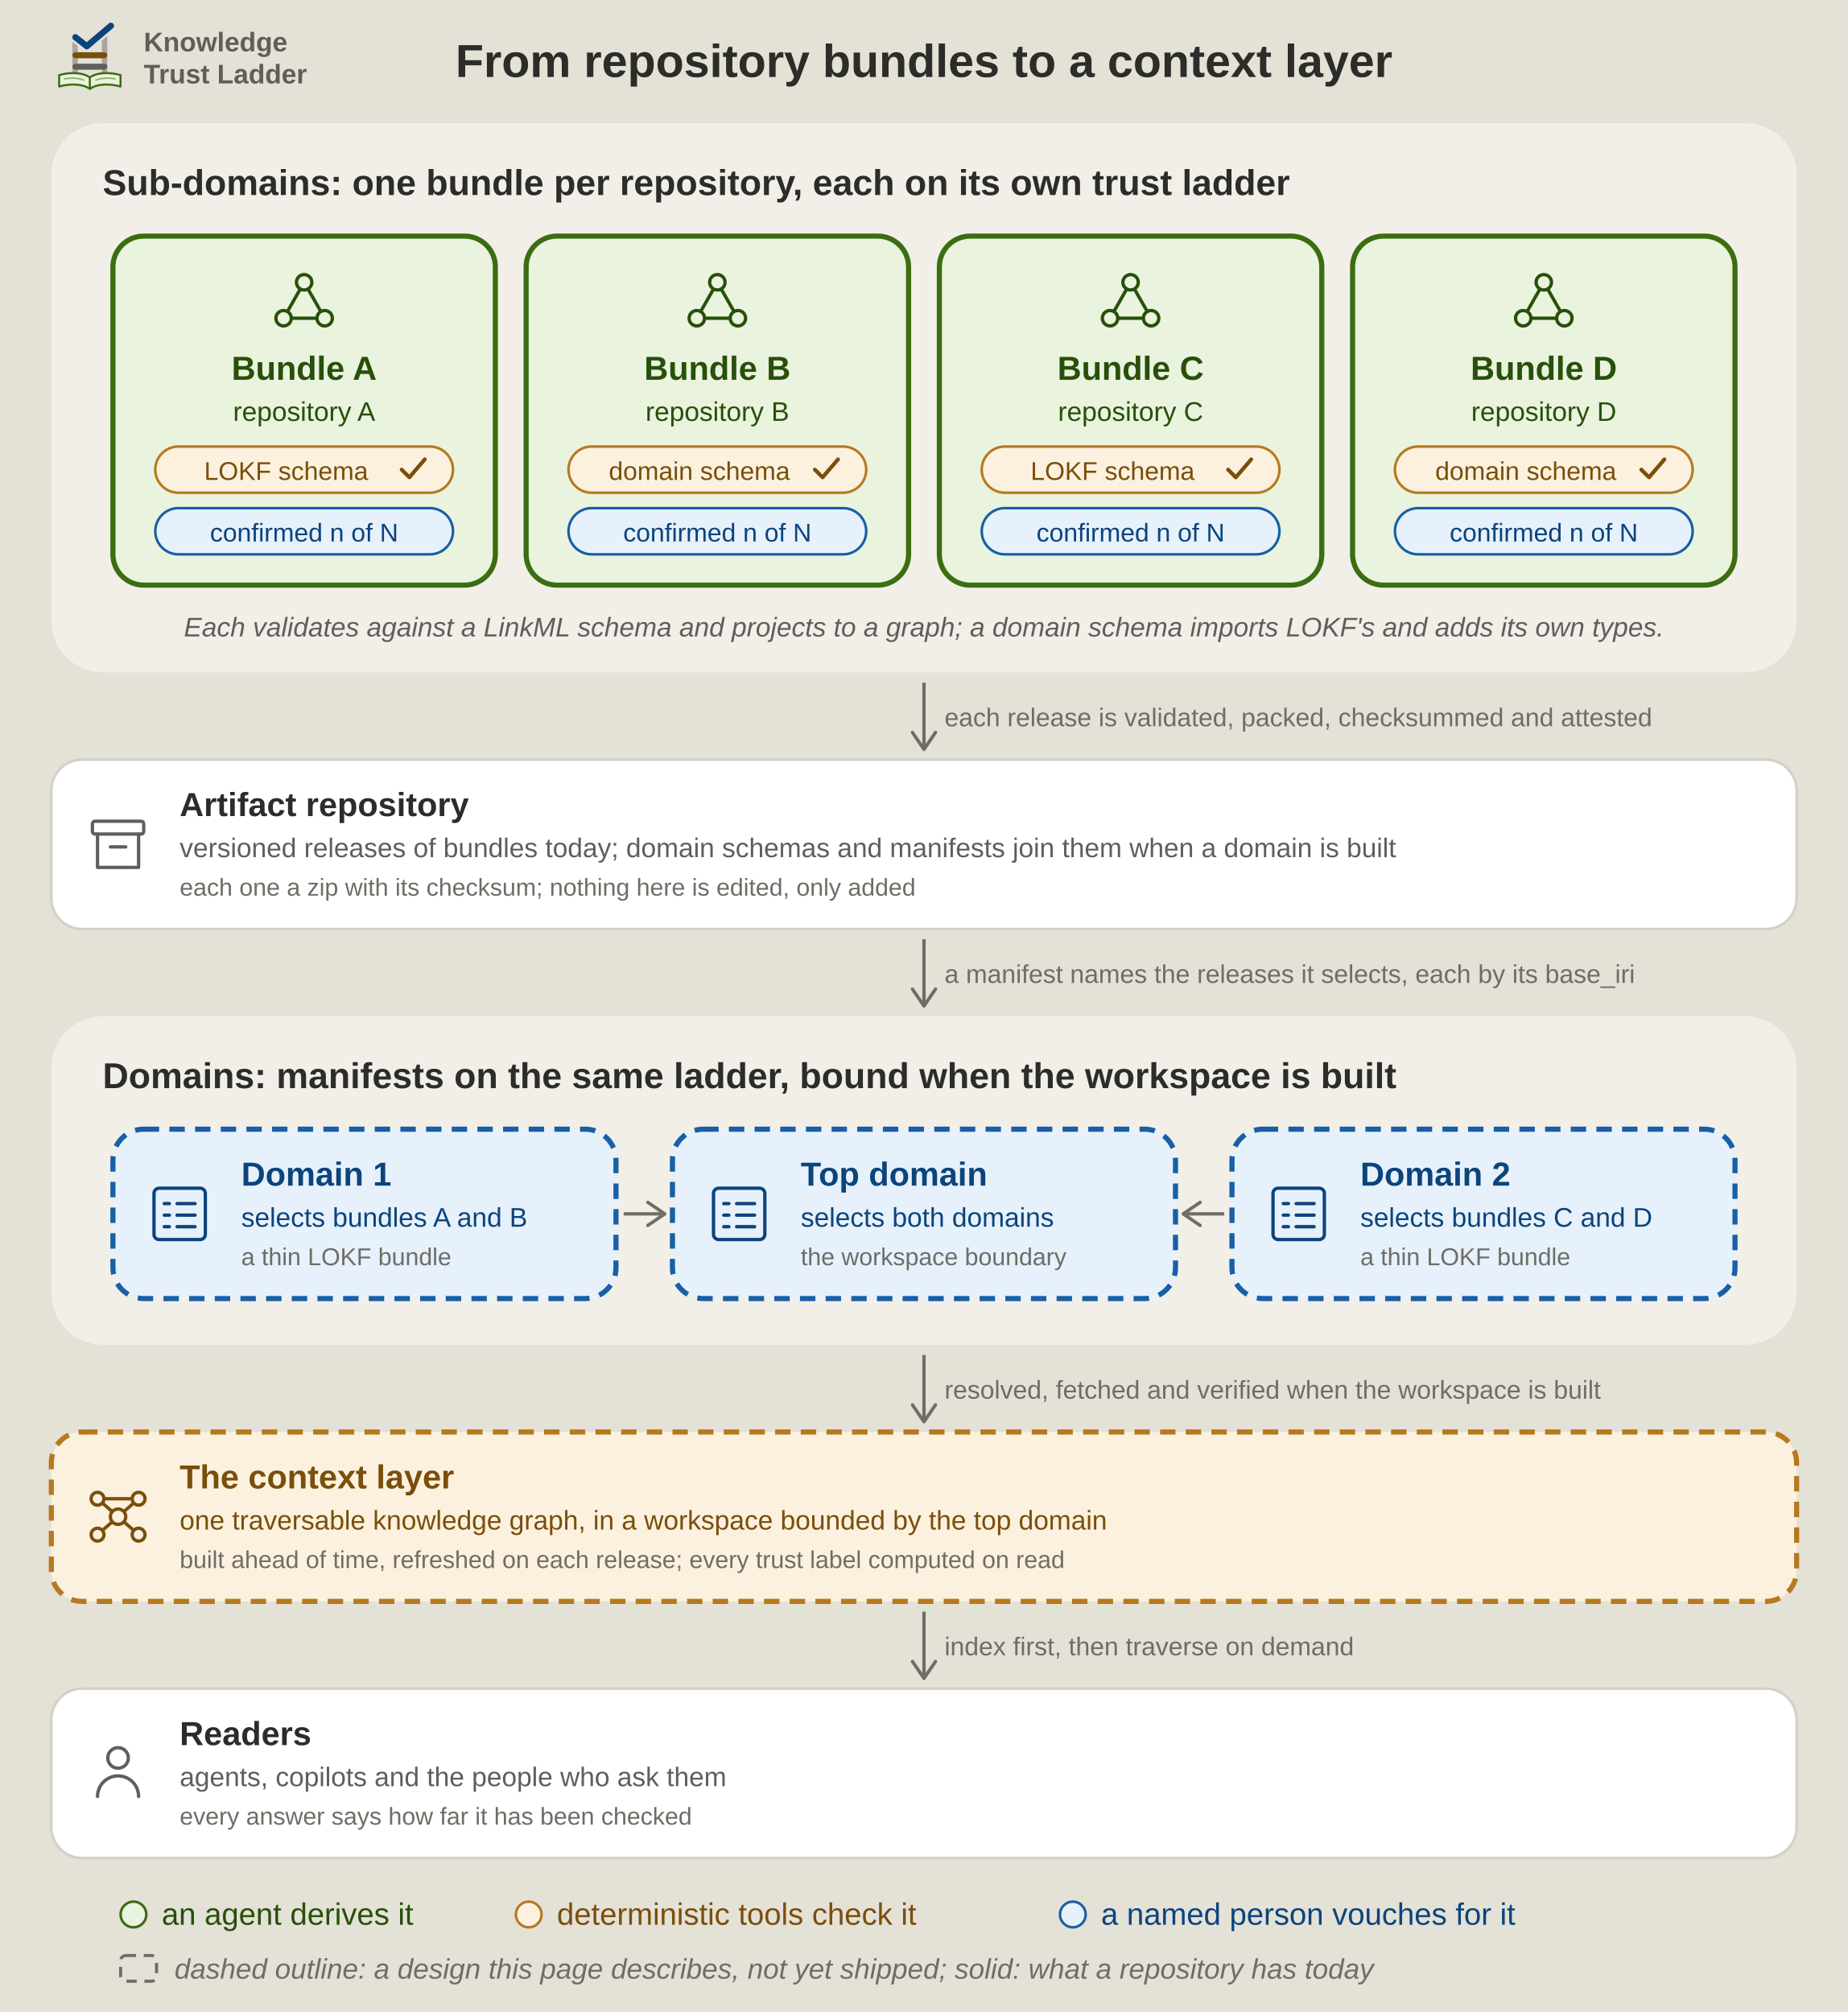
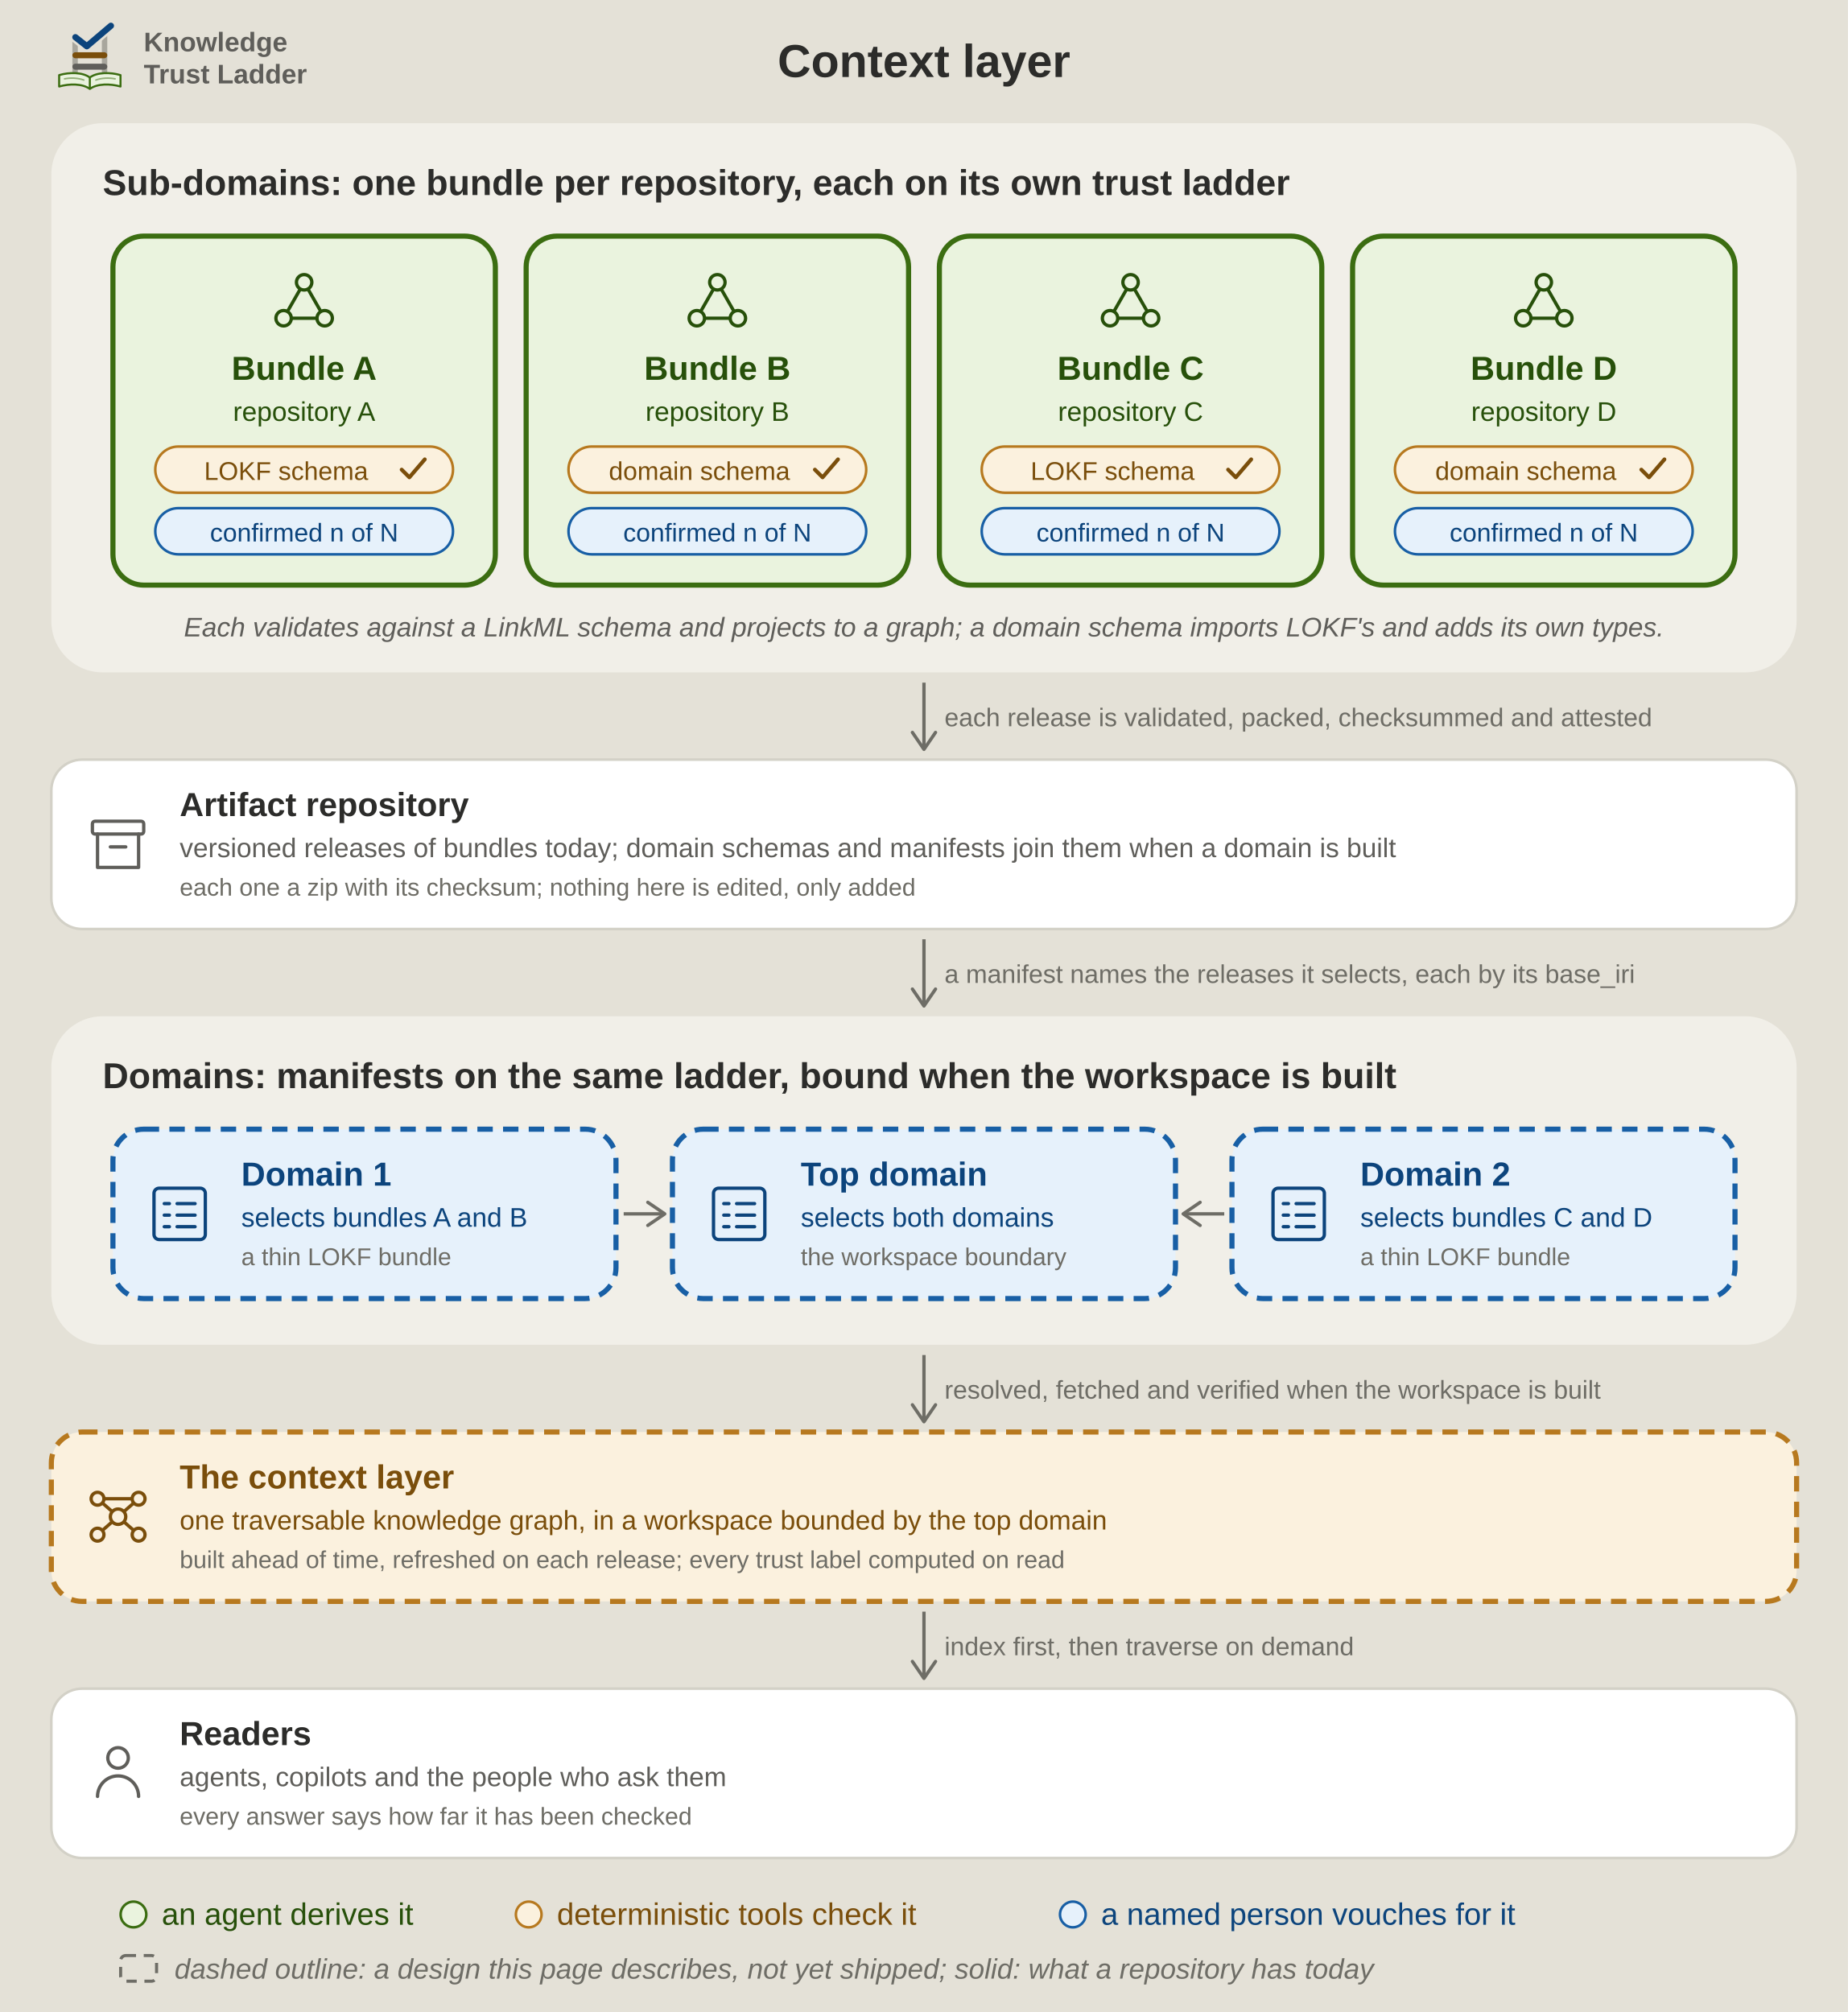
<svg xmlns="http://www.w3.org/2000/svg" width="720" height="784" viewBox="0 0 720 784" role="img" aria-labelledby="t d">
  <rect width="720" height="784" fill="#E4E1D7" />
  <g transform="translate(20,7) scale(0.46875)">
    <rect x="17.5" y="12" width="4.5" height="38" rx="2.25" fill="#A8A69D" />
    <rect x="42" y="12" width="4.5" height="38" rx="2.25" fill="#A8A69D" />
    <rect x="17.5" y="38" width="29" height="5" rx="2.5" fill="#5F5E5A" />
    <rect x="17.5" y="28.5" width="29" height="5" rx="2.5" fill="#7A4E0B" />
    <path d="M20 16 L29.5 23.5 L49.5 6.5" fill="none" stroke="#E4E1D7" stroke-width="9" stroke-linecap="round" stroke-linejoin="round" />
    <path d="M20 16 L29.5 23.5 L49.5 6.5" fill="none" stroke="#0C447C" stroke-width="5.2" stroke-linecap="round" stroke-linejoin="round" />
    <path d="M32 49.5 C26 45 15 45 6.5 47.5 v9.5 C15 54.5 26 54.5 32 59 C38 54.5 49 54.5 57.5 57 v-9.5 C49 45 38 45 32 49.5 z" fill="#EAF3DE" stroke="#3B6D11" stroke-width="1.7" stroke-linejoin="round" />
    <line x1="32" y1="49.5" x2="32" y2="59" stroke="#3B6D11" stroke-width="1.7" />
    <path d="M11 50.6 C16 49.6 22 49.8 27 51.6 M37 51.6 C42 49.8 48 49.6 53 50.6" fill="none" stroke="#3B6D11" stroke-opacity=".5" stroke-width="1.3" stroke-linecap="round" />
  </g>
  <text x="56" y="20" font-family="Arial, sans-serif" font-size="10.5" font-weight="700" fill="#5F5E5A">Knowledge</text>
  <text x="56" y="32.5" font-family="Arial, sans-serif" font-size="10.5" font-weight="700" fill="#5F5E5A">Trust Ladder</text>
-   <text x="360.0" y="30" text-anchor="middle" font-family="Arial, sans-serif" font-size="18" font-weight="700" fill="#2C2C2A">From repository bundles to a context layer</text>
+   <text x="360.0" y="30" text-anchor="middle" font-family="Arial, sans-serif" font-size="18" font-weight="700" fill="#2C2C2A">Context layer</text>
  <rect x="20" y="48" width="680" height="214" rx="20" fill="#F1EFE8" />
  <text x="40" y="76" font-family="Arial, sans-serif" font-size="14" font-weight="700" fill="#2C2C2A">Sub-domains: one bundle per repository, each on its own trust ladder</text>
  <rect x="44" y="92" width="149" height="136" rx="12" fill="#EAF3DE" stroke="#3B6D11" stroke-width="2" />
  <g transform="translate(118.5,118)" stroke="#27500A" stroke-width="1.3" fill="none" stroke-linecap="round" stroke-linejoin="round">
    <line x1="-8" y1="6" x2="0" y2="-8" />
    <line x1="8" y1="6" x2="0" y2="-8" />
    <line x1="-8" y1="6" x2="8" y2="6" />
    <circle cx="0" cy="-8" r="3" fill="#EAF3DE" />
    <circle cx="-8" cy="6" r="3" fill="#EAF3DE" />
    <circle cx="8" cy="6" r="3" fill="#EAF3DE" />
  </g>
  <text x="118.5" y="148" text-anchor="middle" font-family="Arial, sans-serif" font-size="13" font-weight="700" fill="#27500A">Bundle A</text>
  <text x="118.5" y="164" text-anchor="middle" font-family="Arial, sans-serif" font-size="10.5" fill="#27500A">repository A</text>
  <rect x="60.5" y="174" width="116" height="18" rx="9.0" fill="#FBF1DE" stroke="#B7791F" stroke-width="1" />
  <text x="111.5" y="187" text-anchor="middle" font-family="Arial, sans-serif" font-size="10" fill="#7A4E0B">LOKF schema</text>
  <path d="M156.5 183 l3 3 l6 -7" fill="none" stroke="#7A4E0B" stroke-width="1.5" stroke-linecap="round" stroke-linejoin="round" />
  <rect x="60.5" y="198" width="116" height="18" rx="9.0" fill="#E6F1FB" stroke="#185FA5" stroke-width="1" />
  <text x="118.5" y="211" text-anchor="middle" font-family="Arial, sans-serif" font-size="10" fill="#0C447C">confirmed n of N</text>
  <rect x="205" y="92" width="149" height="136" rx="12" fill="#EAF3DE" stroke="#3B6D11" stroke-width="2" />
  <g transform="translate(279.5,118)" stroke="#27500A" stroke-width="1.3" fill="none" stroke-linecap="round" stroke-linejoin="round">
    <line x1="-8" y1="6" x2="0" y2="-8" />
    <line x1="8" y1="6" x2="0" y2="-8" />
    <line x1="-8" y1="6" x2="8" y2="6" />
    <circle cx="0" cy="-8" r="3" fill="#EAF3DE" />
    <circle cx="-8" cy="6" r="3" fill="#EAF3DE" />
    <circle cx="8" cy="6" r="3" fill="#EAF3DE" />
  </g>
  <text x="279.5" y="148" text-anchor="middle" font-family="Arial, sans-serif" font-size="13" font-weight="700" fill="#27500A">Bundle B</text>
  <text x="279.5" y="164" text-anchor="middle" font-family="Arial, sans-serif" font-size="10.5" fill="#27500A">repository B</text>
  <rect x="221.5" y="174" width="116" height="18" rx="9.0" fill="#FBF1DE" stroke="#B7791F" stroke-width="1" />
  <text x="272.5" y="187" text-anchor="middle" font-family="Arial, sans-serif" font-size="10" fill="#7A4E0B">domain schema</text>
  <path d="M317.5 183 l3 3 l6 -7" fill="none" stroke="#7A4E0B" stroke-width="1.5" stroke-linecap="round" stroke-linejoin="round" />
  <rect x="221.5" y="198" width="116" height="18" rx="9.0" fill="#E6F1FB" stroke="#185FA5" stroke-width="1" />
  <text x="279.5" y="211" text-anchor="middle" font-family="Arial, sans-serif" font-size="10" fill="#0C447C">confirmed n of N</text>
  <rect x="366" y="92" width="149" height="136" rx="12" fill="#EAF3DE" stroke="#3B6D11" stroke-width="2" />
  <g transform="translate(440.5,118)" stroke="#27500A" stroke-width="1.3" fill="none" stroke-linecap="round" stroke-linejoin="round">
    <line x1="-8" y1="6" x2="0" y2="-8" />
    <line x1="8" y1="6" x2="0" y2="-8" />
    <line x1="-8" y1="6" x2="8" y2="6" />
    <circle cx="0" cy="-8" r="3" fill="#EAF3DE" />
    <circle cx="-8" cy="6" r="3" fill="#EAF3DE" />
    <circle cx="8" cy="6" r="3" fill="#EAF3DE" />
  </g>
  <text x="440.5" y="148" text-anchor="middle" font-family="Arial, sans-serif" font-size="13" font-weight="700" fill="#27500A">Bundle C</text>
  <text x="440.5" y="164" text-anchor="middle" font-family="Arial, sans-serif" font-size="10.5" fill="#27500A">repository C</text>
  <rect x="382.5" y="174" width="116" height="18" rx="9.0" fill="#FBF1DE" stroke="#B7791F" stroke-width="1" />
  <text x="433.5" y="187" text-anchor="middle" font-family="Arial, sans-serif" font-size="10" fill="#7A4E0B">LOKF schema</text>
  <path d="M478.5 183 l3 3 l6 -7" fill="none" stroke="#7A4E0B" stroke-width="1.5" stroke-linecap="round" stroke-linejoin="round" />
  <rect x="382.5" y="198" width="116" height="18" rx="9.0" fill="#E6F1FB" stroke="#185FA5" stroke-width="1" />
  <text x="440.5" y="211" text-anchor="middle" font-family="Arial, sans-serif" font-size="10" fill="#0C447C">confirmed n of N</text>
  <rect x="527" y="92" width="149" height="136" rx="12" fill="#EAF3DE" stroke="#3B6D11" stroke-width="2" />
  <g transform="translate(601.5,118)" stroke="#27500A" stroke-width="1.3" fill="none" stroke-linecap="round" stroke-linejoin="round">
    <line x1="-8" y1="6" x2="0" y2="-8" />
    <line x1="8" y1="6" x2="0" y2="-8" />
    <line x1="-8" y1="6" x2="8" y2="6" />
    <circle cx="0" cy="-8" r="3" fill="#EAF3DE" />
    <circle cx="-8" cy="6" r="3" fill="#EAF3DE" />
    <circle cx="8" cy="6" r="3" fill="#EAF3DE" />
  </g>
  <text x="601.5" y="148" text-anchor="middle" font-family="Arial, sans-serif" font-size="13" font-weight="700" fill="#27500A">Bundle D</text>
  <text x="601.5" y="164" text-anchor="middle" font-family="Arial, sans-serif" font-size="10.5" fill="#27500A">repository D</text>
  <rect x="543.5" y="174" width="116" height="18" rx="9.0" fill="#FBF1DE" stroke="#B7791F" stroke-width="1" />
  <text x="594.5" y="187" text-anchor="middle" font-family="Arial, sans-serif" font-size="10" fill="#7A4E0B">domain schema</text>
  <path d="M639.5 183 l3 3 l6 -7" fill="none" stroke="#7A4E0B" stroke-width="1.5" stroke-linecap="round" stroke-linejoin="round" />
  <rect x="543.5" y="198" width="116" height="18" rx="9.0" fill="#E6F1FB" stroke="#185FA5" stroke-width="1" />
  <text x="601.5" y="211" text-anchor="middle" font-family="Arial, sans-serif" font-size="10" fill="#0C447C">confirmed n of N</text>
  <text x="360" y="248" text-anchor="middle" font-family="Arial, sans-serif" font-size="10.5" font-style="italic" fill="#5F5E5A">Each validates against a LinkML schema and projects to a graph; a domain schema imports LOKF's and adds its own types.</text>
  <line x1="360" y1="266" x2="360" y2="292" stroke="#6E6D66" stroke-width="1.3" />
  <path d="M355.5 285.4 L360 292 L364.5 285.4" fill="none" stroke="#6E6D66" stroke-width="1.3" stroke-linecap="round" stroke-linejoin="round" />
  <text x="368" y="283" font-family="Arial, sans-serif" font-size="10" fill="#6E6D66">each release is validated, packed, checksummed and attested</text>
  <rect x="20" y="296" width="680" height="66" rx="12" fill="#ffffff" stroke="#D3D1C7" stroke-width="1" />
  <g transform="translate(46,329)" stroke="#5F5E5A" stroke-width="1.3" fill="none" stroke-linecap="round" stroke-linejoin="round">
    <rect x="-10" y="-9" width="20" height="5" rx="1" />
    <path d="M-8 -4 V9 H8 V-4" />
    <line x1="-3" y1="1" x2="3" y2="1" />
  </g>
  <text x="70" y="318" font-family="Arial, sans-serif" font-size="13" font-weight="700" fill="#2C2C2A">Artifact repository</text>
  <text x="70" y="334" font-family="Arial, sans-serif" font-size="10.5" fill="#5F5E5A">versioned releases of bundles today; domain schemas and manifests join them when a domain is built</text>
  <text x="70" y="349" font-family="Arial, sans-serif" font-size="9.5" fill="#6E6D66">each one a zip with its checksum; nothing here is edited, only added</text>
  <line x1="360" y1="366" x2="360" y2="392" stroke="#6E6D66" stroke-width="1.3" />
  <path d="M355.5 385.4 L360 392 L364.5 385.4" fill="none" stroke="#6E6D66" stroke-width="1.3" stroke-linecap="round" stroke-linejoin="round" />
  <text x="368" y="383" font-family="Arial, sans-serif" font-size="10" fill="#6E6D66">a manifest names the releases it selects, each by its base_iri</text>
  <rect x="20" y="396" width="680" height="128" rx="20" fill="#F1EFE8" />
  <text x="40" y="424" font-family="Arial, sans-serif" font-size="14" font-weight="700" fill="#2C2C2A">Domains: manifests on the same ladder, bound when the workspace is built</text>
  <rect x="44" y="440" width="196" height="66" rx="12" fill="#E6F1FB" stroke="#185FA5" stroke-width="2" stroke-dasharray="6 4" />
  <g transform="translate(70,473)" stroke="#0C447C" stroke-width="1.3" fill="none" stroke-linecap="round" stroke-linejoin="round">
    <rect x="-10" y="-10" width="20" height="20" rx="2" />
    <line x1="-6" y1="-4" x2="-4" y2="-4" />
    <line x1="-1" y1="-4" x2="6" y2="-4" />
    <line x1="-6" y1="0.5" x2="-4" y2="0.5" />
    <line x1="-1" y1="0.5" x2="6" y2="0.5" />
    <line x1="-6" y1="5" x2="-4" y2="5" />
    <line x1="-1" y1="5" x2="6" y2="5" />
  </g>
  <text x="94" y="462" font-family="Arial, sans-serif" font-size="13" font-weight="700" fill="#0C447C">Domain 1</text>
  <text x="94" y="478" font-family="Arial, sans-serif" font-size="10.5" fill="#0C447C">selects bundles A and B</text>
  <text x="94" y="493" font-family="Arial, sans-serif" font-size="9.5" fill="#6E6D66">a thin LOKF bundle</text>
  <rect x="262" y="440" width="196" height="66" rx="12" fill="#E6F1FB" stroke="#185FA5" stroke-width="2" stroke-dasharray="6 4" />
  <g transform="translate(288,473)" stroke="#0C447C" stroke-width="1.3" fill="none" stroke-linecap="round" stroke-linejoin="round">
    <rect x="-10" y="-10" width="20" height="20" rx="2" />
    <line x1="-6" y1="-4" x2="-4" y2="-4" />
    <line x1="-1" y1="-4" x2="6" y2="-4" />
    <line x1="-6" y1="0.5" x2="-4" y2="0.5" />
    <line x1="-1" y1="0.5" x2="6" y2="0.5" />
    <line x1="-6" y1="5" x2="-4" y2="5" />
    <line x1="-1" y1="5" x2="6" y2="5" />
  </g>
  <text x="312" y="462" font-family="Arial, sans-serif" font-size="13" font-weight="700" fill="#0C447C">Top domain</text>
  <text x="312" y="478" font-family="Arial, sans-serif" font-size="10.5" fill="#0C447C">selects both domains</text>
  <text x="312" y="493" font-family="Arial, sans-serif" font-size="9.5" fill="#6E6D66">the workspace boundary</text>
  <rect x="480" y="440" width="196" height="66" rx="12" fill="#E6F1FB" stroke="#185FA5" stroke-width="2" stroke-dasharray="6 4" />
  <g transform="translate(506,473)" stroke="#0C447C" stroke-width="1.3" fill="none" stroke-linecap="round" stroke-linejoin="round">
    <rect x="-10" y="-10" width="20" height="20" rx="2" />
    <line x1="-6" y1="-4" x2="-4" y2="-4" />
    <line x1="-1" y1="-4" x2="6" y2="-4" />
    <line x1="-6" y1="0.5" x2="-4" y2="0.5" />
    <line x1="-1" y1="0.5" x2="6" y2="0.5" />
    <line x1="-6" y1="5" x2="-4" y2="5" />
    <line x1="-1" y1="5" x2="6" y2="5" />
  </g>
  <text x="530" y="462" font-family="Arial, sans-serif" font-size="13" font-weight="700" fill="#0C447C">Domain 2</text>
  <text x="530" y="478" font-family="Arial, sans-serif" font-size="10.5" fill="#0C447C">selects bundles C and D</text>
  <text x="530" y="493" font-family="Arial, sans-serif" font-size="9.5" fill="#6E6D66">a thin LOKF bundle</text>
  <line x1="243" y1="473" x2="259" y2="473" stroke="#6E6D66" stroke-width="1.3" />
  <path d="M252.4 477.5 L259 473 L252.4 468.5" fill="none" stroke="#6E6D66" stroke-width="1.3" stroke-linecap="round" stroke-linejoin="round" />
  <line x1="477" y1="473" x2="461" y2="473" stroke="#6E6D66" stroke-width="1.3" />
  <path d="M467.6 477.5 L461 473 L467.6 468.5" fill="none" stroke="#6E6D66" stroke-width="1.3" stroke-linecap="round" stroke-linejoin="round" />
  <line x1="360" y1="528" x2="360" y2="554" stroke="#6E6D66" stroke-width="1.3" />
  <path d="M355.5 547.4 L360 554 L364.5 547.4" fill="none" stroke="#6E6D66" stroke-width="1.3" stroke-linecap="round" stroke-linejoin="round" />
  <text x="368" y="545" font-family="Arial, sans-serif" font-size="10" fill="#6E6D66">resolved, fetched and verified when the workspace is built</text>
  <rect x="20" y="558" width="680" height="66" rx="12" fill="#FBF1DE" stroke="#B7791F" stroke-width="2" stroke-dasharray="6 4" />
  <g transform="translate(46,591)" stroke="#7A4E0B" stroke-width="1.3" fill="none" stroke-linecap="round" stroke-linejoin="round">
    <line x1="-8" y1="-7" x2="8" y2="7" />
    <line x1="8" y1="-7" x2="-8" y2="7" />
    <line x1="-8" y1="-7" x2="8" y2="-7" />
    <circle cx="0" cy="0" r="3" fill="#FBF1DE" />
    <circle cx="-8" cy="-7" r="2.5" fill="#FBF1DE" />
    <circle cx="8" cy="-7" r="2.5" fill="#FBF1DE" />
    <circle cx="-8" cy="7" r="2.5" fill="#FBF1DE" />
    <circle cx="8" cy="7" r="2.5" fill="#FBF1DE" />
  </g>
  <text x="70" y="580" font-family="Arial, sans-serif" font-size="13" font-weight="700" fill="#7A4E0B">The context layer</text>
  <text x="70" y="596" font-family="Arial, sans-serif" font-size="10.5" fill="#7A4E0B">one traversable knowledge graph, in a workspace bounded by the top domain</text>
  <text x="70" y="611" font-family="Arial, sans-serif" font-size="9.5" fill="#6E6D66">built ahead of time, refreshed on each release; every trust label computed on read</text>
  <line x1="360" y1="628" x2="360" y2="654" stroke="#6E6D66" stroke-width="1.3" />
  <path d="M355.5 647.4 L360 654 L364.5 647.4" fill="none" stroke="#6E6D66" stroke-width="1.3" stroke-linecap="round" stroke-linejoin="round" />
  <text x="368" y="645" font-family="Arial, sans-serif" font-size="10" fill="#6E6D66">index first, then traverse on demand</text>
  <rect x="20" y="658" width="680" height="66" rx="12" fill="#ffffff" stroke="#D3D1C7" stroke-width="1" />
  <g transform="translate(46,691)" stroke="#5F5E5A" stroke-width="1.3" fill="none" stroke-linecap="round" stroke-linejoin="round">
    <circle cx="0" cy="-6" r="4" />
    <path d="M-8 9 a8 8 0 0 1 16 0" />
  </g>
  <text x="70" y="680" font-family="Arial, sans-serif" font-size="13" font-weight="700" fill="#2C2C2A">Readers</text>
  <text x="70" y="696" font-family="Arial, sans-serif" font-size="10.5" fill="#5F5E5A">agents, copilots and the people who ask them</text>
  <text x="70" y="711" font-family="Arial, sans-serif" font-size="9.5" fill="#6E6D66">every answer says how far it has been checked</text>
  <circle cx="52" cy="746" r="5" fill="#EAF3DE" stroke="#3B6D11" stroke-width="1" />
  <text x="63" y="750" font-family="Arial, sans-serif" font-size="12" fill="#27500A">an agent derives it</text>
  <circle cx="206" cy="746" r="5" fill="#FBF1DE" stroke="#B7791F" stroke-width="1" />
  <text x="217" y="750" font-family="Arial, sans-serif" font-size="12" fill="#7A4E0B">deterministic tools check it</text>
  <circle cx="418" cy="746" r="5" fill="#E6F1FB" stroke="#185FA5" stroke-width="1" />
  <text x="429" y="750" font-family="Arial, sans-serif" font-size="12" fill="#0C447C">a named person vouches for it</text>
  <rect x="47" y="762" width="14" height="10" rx="2" fill="none" stroke="#6E6D66" stroke-width="1.2" stroke-dasharray="4 3" />
  <text x="68" y="771" font-family="Arial, sans-serif" font-size="11" font-style="italic" fill="#6E6D66">dashed outline: a design this page describes, not yet shipped; solid: what a repository has today</text>
</svg>
